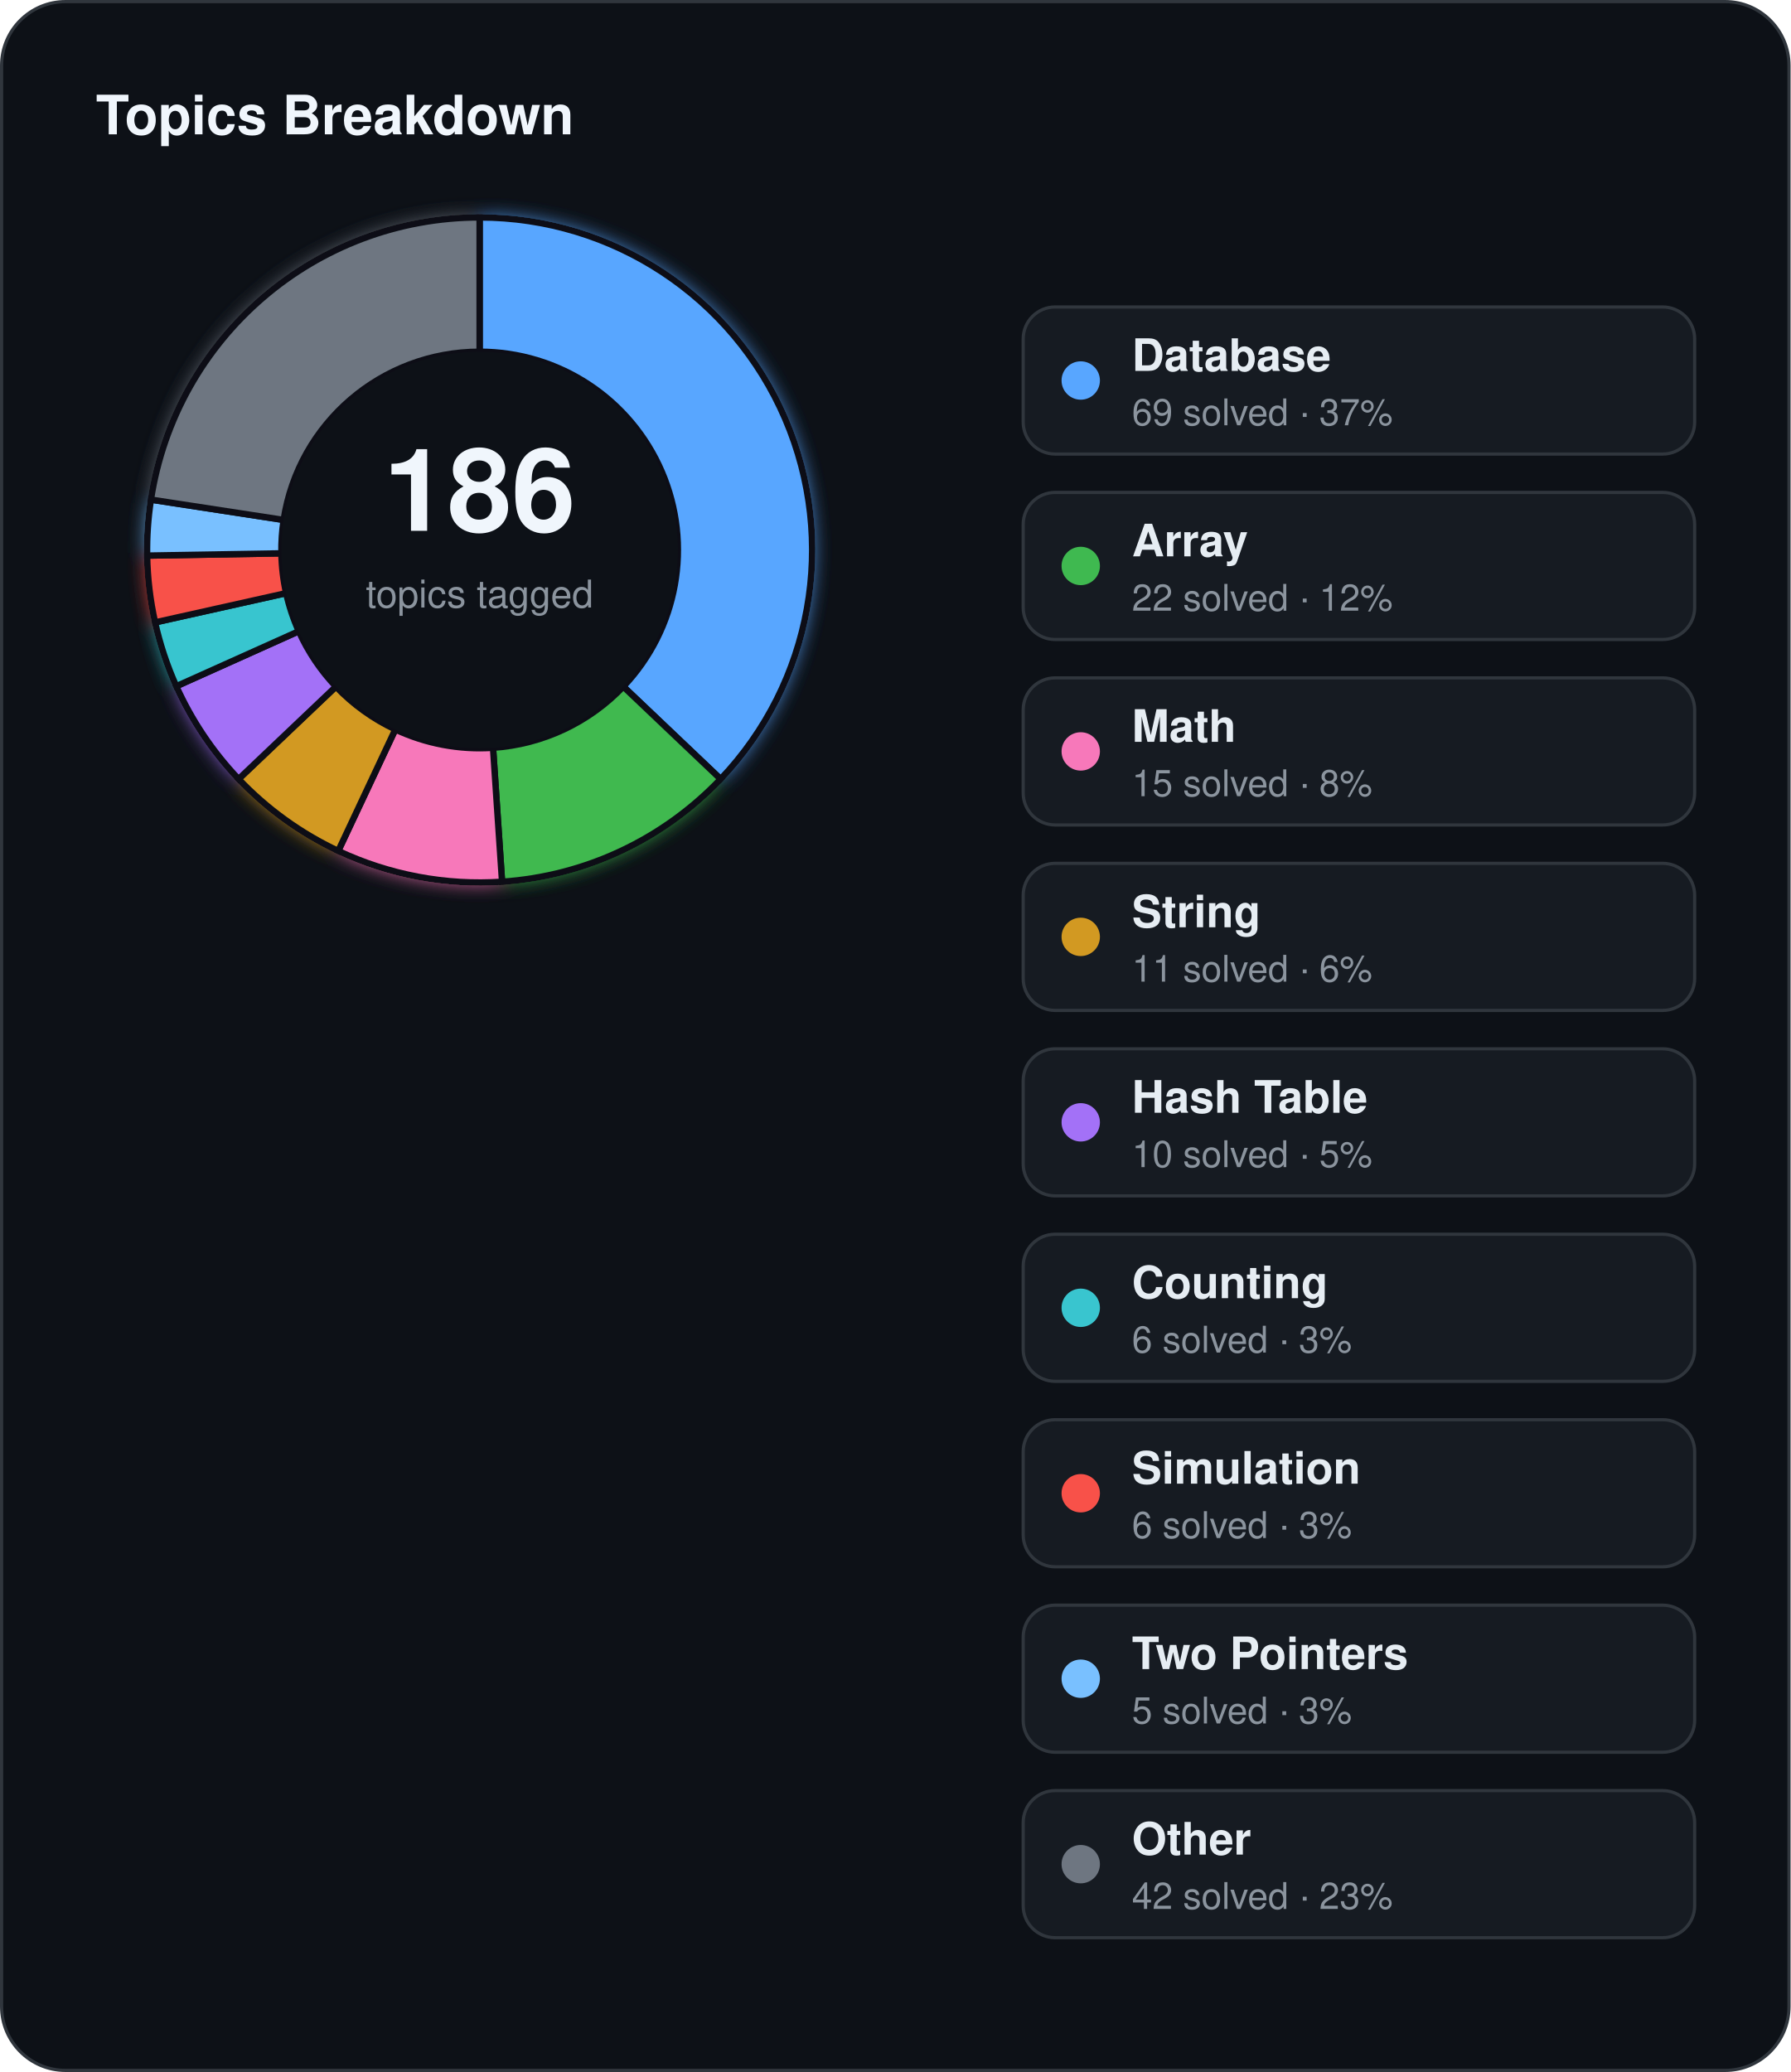
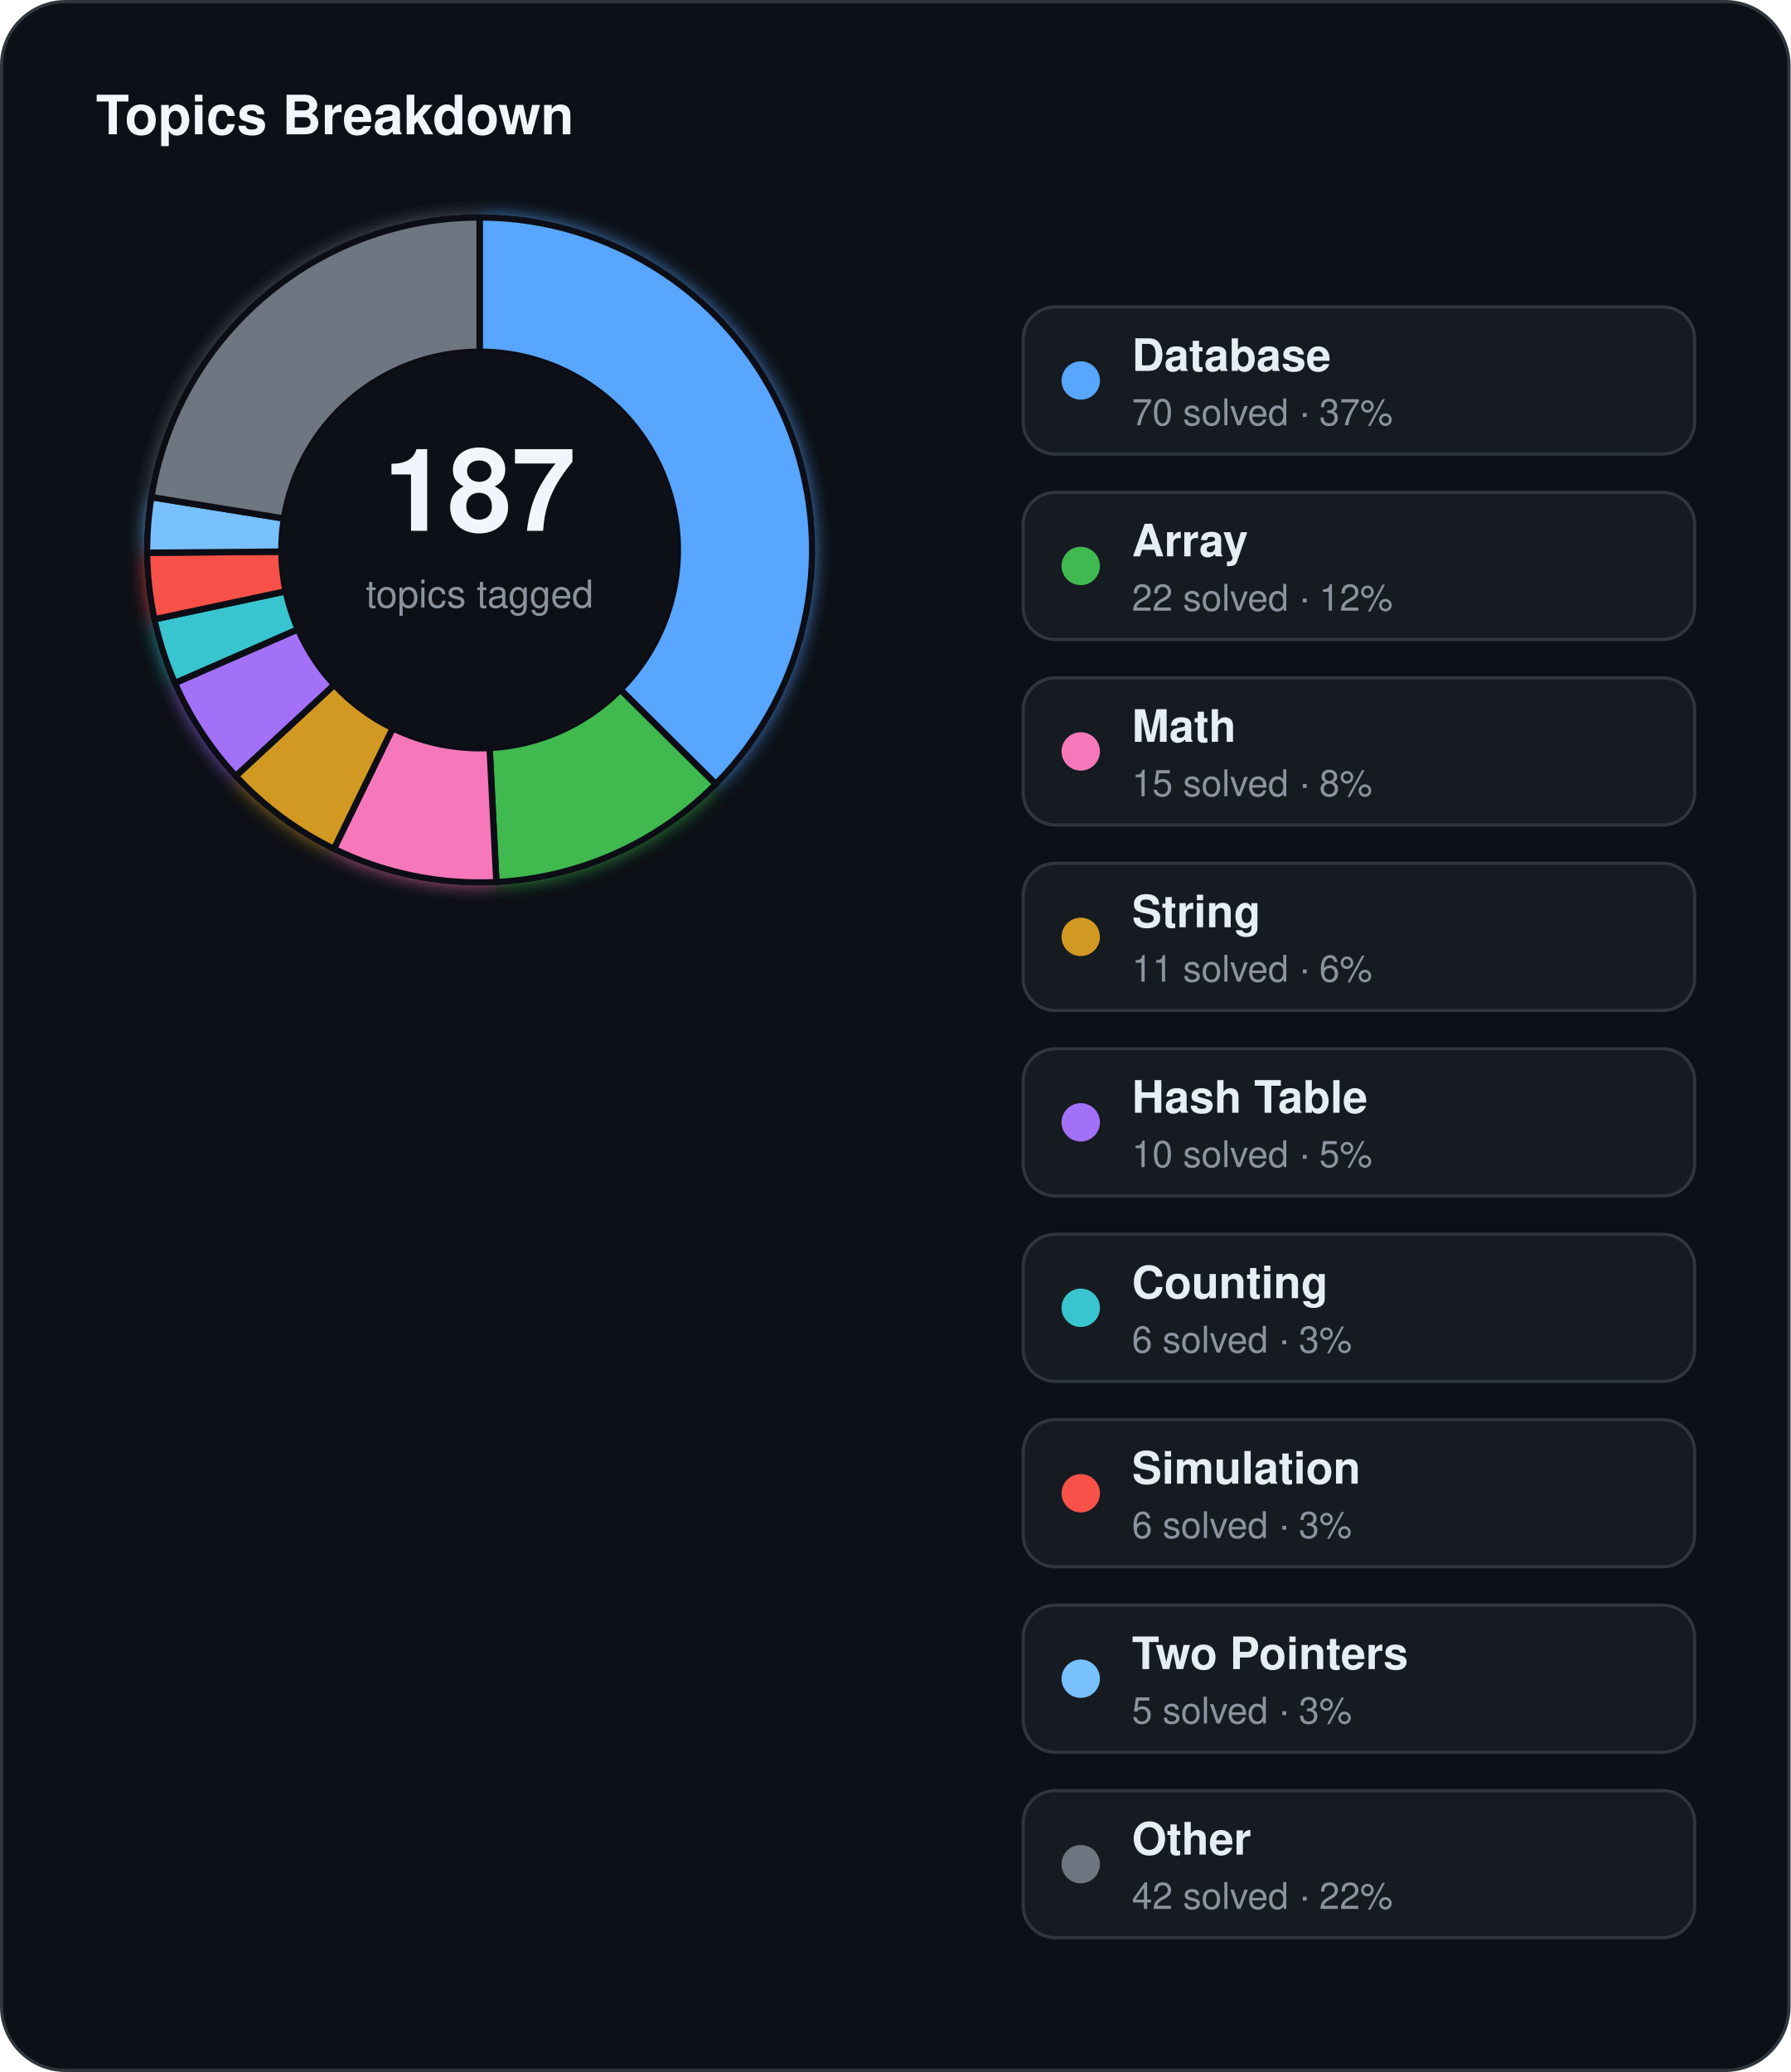
<svg xmlns="http://www.w3.org/2000/svg" width="560" height="648" viewBox="0 0 560 648">
  <defs>
    <filter id="topics-glow" x="-60%" y="-60%" width="220%" height="220%">
      <feGaussianBlur stdDeviation="3" result="blur" />
      <feMerge>
        <feMergeNode in="blur" />
        <feMergeNode in="SourceGraphic" />
      </feMerge>
    </filter>
  </defs>
  <rect x="0.5" y="0.5" width="559" height="647" rx="20" fill="#0d1117" stroke="#30363d" stroke-width="1" />
  <text x="30" y="42" fill="#f0f6fc" font-family="Segoe UI, Helvetica, Arial, sans-serif" font-size="17" font-weight="700">Topics Breakdown</text>
  <g filter="url(#topics-glow)">
-     <path d="M 150.00,68.00 A 104,104 0 0 1 225.38,243.65 L 194.94,214.72 A 62,62 0 0 0 150.00,110.00 Z" fill="#58a6ff" stroke="#0d1117" stroke-width="2" />
-     <path d="M 225.38,243.65 A 104,104 0 0 1 157.02,275.76 L 154.19,233.86 A 62,62 0 0 0 194.94,214.72 Z" fill="#3fb950" stroke="#0d1117" stroke-width="2" />
-     <path d="M 157.02,275.76 A 104,104 0 0 1 105.78,266.13 L 123.64,228.12 A 62,62 0 0 0 154.19,233.86 Z" fill="#f778ba" stroke="#0d1117" stroke-width="2" />
-     <path d="M 105.78,266.13 A 104,104 0 0 1 74.62,243.65 L 105.06,214.72 A 62,62 0 0 0 123.64,228.12 Z" fill="#d29922" stroke="#0d1117" stroke-width="2" />
-     <path d="M 74.62,243.65 A 104,104 0 0 1 55.13,214.62 L 93.45,197.41 A 62,62 0 0 0 105.06,214.72 Z" fill="#a371f7" stroke="#0d1117" stroke-width="2" />
-     <path d="M 55.13,214.62 A 104,104 0 0 1 48.50,194.65 L 89.49,185.50 A 62,62 0 0 0 93.45,197.41 Z" fill="#39c5cf" stroke="#0d1117" stroke-width="2" />
-     <path d="M 48.50,194.65 A 104,104 0 0 1 46.01,173.76 L 88.01,173.05 A 62,62 0 0 0 89.49,185.50 Z" fill="#f85149" stroke="#0d1117" stroke-width="2" />
-     <path d="M 46.01,173.76 A 104,104 0 0 1 47.20,156.25 L 88.71,162.61 A 62,62 0 0 0 88.01,173.05 Z" fill="#79c0ff" stroke="#0d1117" stroke-width="2" />
-     <path d="M 47.20,156.25 A 104,104 0 0 1 150.00,68.00 L 150.00,110.00 A 62,62 0 0 0 88.71,162.61 Z" fill="#6e7681" stroke="#0d1117" stroke-width="2" />
+     <path d="M 150.00,68.00 A 104,104 0 0 1 223.85,245.23 L 194.02,215.66 A 62,62 0 0 0 150.00,110.00 Z" fill="#58a6ff" stroke="#0d1117" stroke-width="2" />
+     <path d="M 223.85,245.23 A 104,104 0 0 1 155.24,275.87 L 153.12,233.92 A 62,62 0 0 0 194.02,215.66 Z" fill="#3fb950" stroke="#0d1117" stroke-width="2" />
+     <path d="M 155.24,275.87 A 104,104 0 0 1 104.43,265.48 L 122.83,227.73 A 62,62 0 0 0 153.12,233.92 Z" fill="#f778ba" stroke="#0d1117" stroke-width="2" />
+     <path d="M 104.43,265.48 A 104,104 0 0 1 73.73,242.71 L 104.53,214.15 A 62,62 0 0 0 122.83,227.73 Z" fill="#d29922" stroke="#0d1117" stroke-width="2" />
+     <path d="M 73.73,242.71 A 104,104 0 0 1 54.69,213.61 L 93.18,196.80 A 62,62 0 0 0 104.53,214.15 Z" fill="#a371f7" stroke="#0d1117" stroke-width="2" />
+     <path d="M 54.69,213.61 A 104,104 0 0 1 48.28,193.68 L 89.36,184.92 A 62,62 0 0 0 93.18,196.80 Z" fill="#39c5cf" stroke="#0d1117" stroke-width="2" />
+     <path d="M 48.28,193.68 A 104,104 0 0 1 46.00,172.87 L 88.00,172.52 A 62,62 0 0 0 89.36,184.92 Z" fill="#f85149" stroke="#0d1117" stroke-width="2" />
+     <path d="M 46.00,172.87 A 104,104 0 0 1 47.32,155.47 L 88.79,162.15 A 62,62 0 0 0 88.00,172.52 Z" fill="#79c0ff" stroke="#0d1117" stroke-width="2" />
+     <path d="M 47.32,155.47 A 104,104 0 0 1 150.00,68.00 L 150.00,110.00 A 62,62 0 0 0 88.79,162.15 Z" fill="#6e7681" stroke="#0d1117" stroke-width="2" />
  </g>
  <circle cx="150" cy="172" r="62" fill="#0d1117" />
-   <text x="150" y="166" text-anchor="middle" fill="#f0f6fc" font-family="Segoe UI, Helvetica, Arial, sans-serif" font-size="36" font-weight="700">186</text>
+   <text x="150" y="166" text-anchor="middle" fill="#f0f6fc" font-family="Segoe UI, Helvetica, Arial, sans-serif" font-size="36" font-weight="700">187</text>
  <text x="150" y="190" text-anchor="middle" fill="#8b949e" font-family="Segoe UI, Helvetica, Arial, sans-serif" font-size="12">topics tagged</text>
  <rect x="320" y="96" width="210" height="46" rx="10" fill="#161b22" stroke="#30363d" stroke-width="1" />
  <circle cx="338" cy="119" r="6" fill="#58a6ff" />
  <text x="354" y="116" fill="#e6edf3" font-family="Segoe UI, Helvetica, Arial, sans-serif" font-size="14" font-weight="600">Database</text>
-   <text x="354" y="133" fill="#8b949e" font-family="Segoe UI, Helvetica, Arial, sans-serif" font-size="11.5">69 solved · 37%</text>
+   <text x="354" y="133" fill="#8b949e" font-family="Segoe UI, Helvetica, Arial, sans-serif" font-size="11.5">70 solved · 37%</text>
  <rect x="320" y="154" width="210" height="46" rx="10" fill="#161b22" stroke="#30363d" stroke-width="1" />
  <circle cx="338" cy="177" r="6" fill="#3fb950" />
  <text x="354" y="174" fill="#e6edf3" font-family="Segoe UI, Helvetica, Arial, sans-serif" font-size="14" font-weight="600">Array</text>
  <text x="354" y="191" fill="#8b949e" font-family="Segoe UI, Helvetica, Arial, sans-serif" font-size="11.5">22 solved · 12%</text>
  <rect x="320" y="212" width="210" height="46" rx="10" fill="#161b22" stroke="#30363d" stroke-width="1" />
  <circle cx="338" cy="235" r="6" fill="#f778ba" />
  <text x="354" y="232" fill="#e6edf3" font-family="Segoe UI, Helvetica, Arial, sans-serif" font-size="14" font-weight="600">Math</text>
  <text x="354" y="249" fill="#8b949e" font-family="Segoe UI, Helvetica, Arial, sans-serif" font-size="11.5">15 solved · 8%</text>
  <rect x="320" y="270" width="210" height="46" rx="10" fill="#161b22" stroke="#30363d" stroke-width="1" />
  <circle cx="338" cy="293" r="6" fill="#d29922" />
  <text x="354" y="290" fill="#e6edf3" font-family="Segoe UI, Helvetica, Arial, sans-serif" font-size="14" font-weight="600">String</text>
  <text x="354" y="307" fill="#8b949e" font-family="Segoe UI, Helvetica, Arial, sans-serif" font-size="11.5">11 solved · 6%</text>
  <rect x="320" y="328" width="210" height="46" rx="10" fill="#161b22" stroke="#30363d" stroke-width="1" />
  <circle cx="338" cy="351" r="6" fill="#a371f7" />
  <text x="354" y="348" fill="#e6edf3" font-family="Segoe UI, Helvetica, Arial, sans-serif" font-size="14" font-weight="600">Hash Table</text>
  <text x="354" y="365" fill="#8b949e" font-family="Segoe UI, Helvetica, Arial, sans-serif" font-size="11.5">10 solved · 5%</text>
  <rect x="320" y="386" width="210" height="46" rx="10" fill="#161b22" stroke="#30363d" stroke-width="1" />
  <circle cx="338" cy="409" r="6" fill="#39c5cf" />
  <text x="354" y="406" fill="#e6edf3" font-family="Segoe UI, Helvetica, Arial, sans-serif" font-size="14" font-weight="600">Counting</text>
  <text x="354" y="423" fill="#8b949e" font-family="Segoe UI, Helvetica, Arial, sans-serif" font-size="11.5">6 solved · 3%</text>
  <rect x="320" y="444" width="210" height="46" rx="10" fill="#161b22" stroke="#30363d" stroke-width="1" />
  <circle cx="338" cy="467" r="6" fill="#f85149" />
  <text x="354" y="464" fill="#e6edf3" font-family="Segoe UI, Helvetica, Arial, sans-serif" font-size="14" font-weight="600">Simulation</text>
  <text x="354" y="481" fill="#8b949e" font-family="Segoe UI, Helvetica, Arial, sans-serif" font-size="11.5">6 solved · 3%</text>
  <rect x="320" y="502" width="210" height="46" rx="10" fill="#161b22" stroke="#30363d" stroke-width="1" />
  <circle cx="338" cy="525" r="6" fill="#79c0ff" />
  <text x="354" y="522" fill="#e6edf3" font-family="Segoe UI, Helvetica, Arial, sans-serif" font-size="14" font-weight="600">Two Pointers</text>
  <text x="354" y="539" fill="#8b949e" font-family="Segoe UI, Helvetica, Arial, sans-serif" font-size="11.5">5 solved · 3%</text>
  <rect x="320" y="560" width="210" height="46" rx="10" fill="#161b22" stroke="#30363d" stroke-width="1" />
  <circle cx="338" cy="583" r="6" fill="#6e7681" />
  <text x="354" y="580" fill="#e6edf3" font-family="Segoe UI, Helvetica, Arial, sans-serif" font-size="14" font-weight="600">Other</text>
-   <text x="354" y="597" fill="#8b949e" font-family="Segoe UI, Helvetica, Arial, sans-serif" font-size="11.5">42 solved · 23%</text>
+   <text x="354" y="597" fill="#8b949e" font-family="Segoe UI, Helvetica, Arial, sans-serif" font-size="11.5">42 solved · 22%</text>
</svg>
